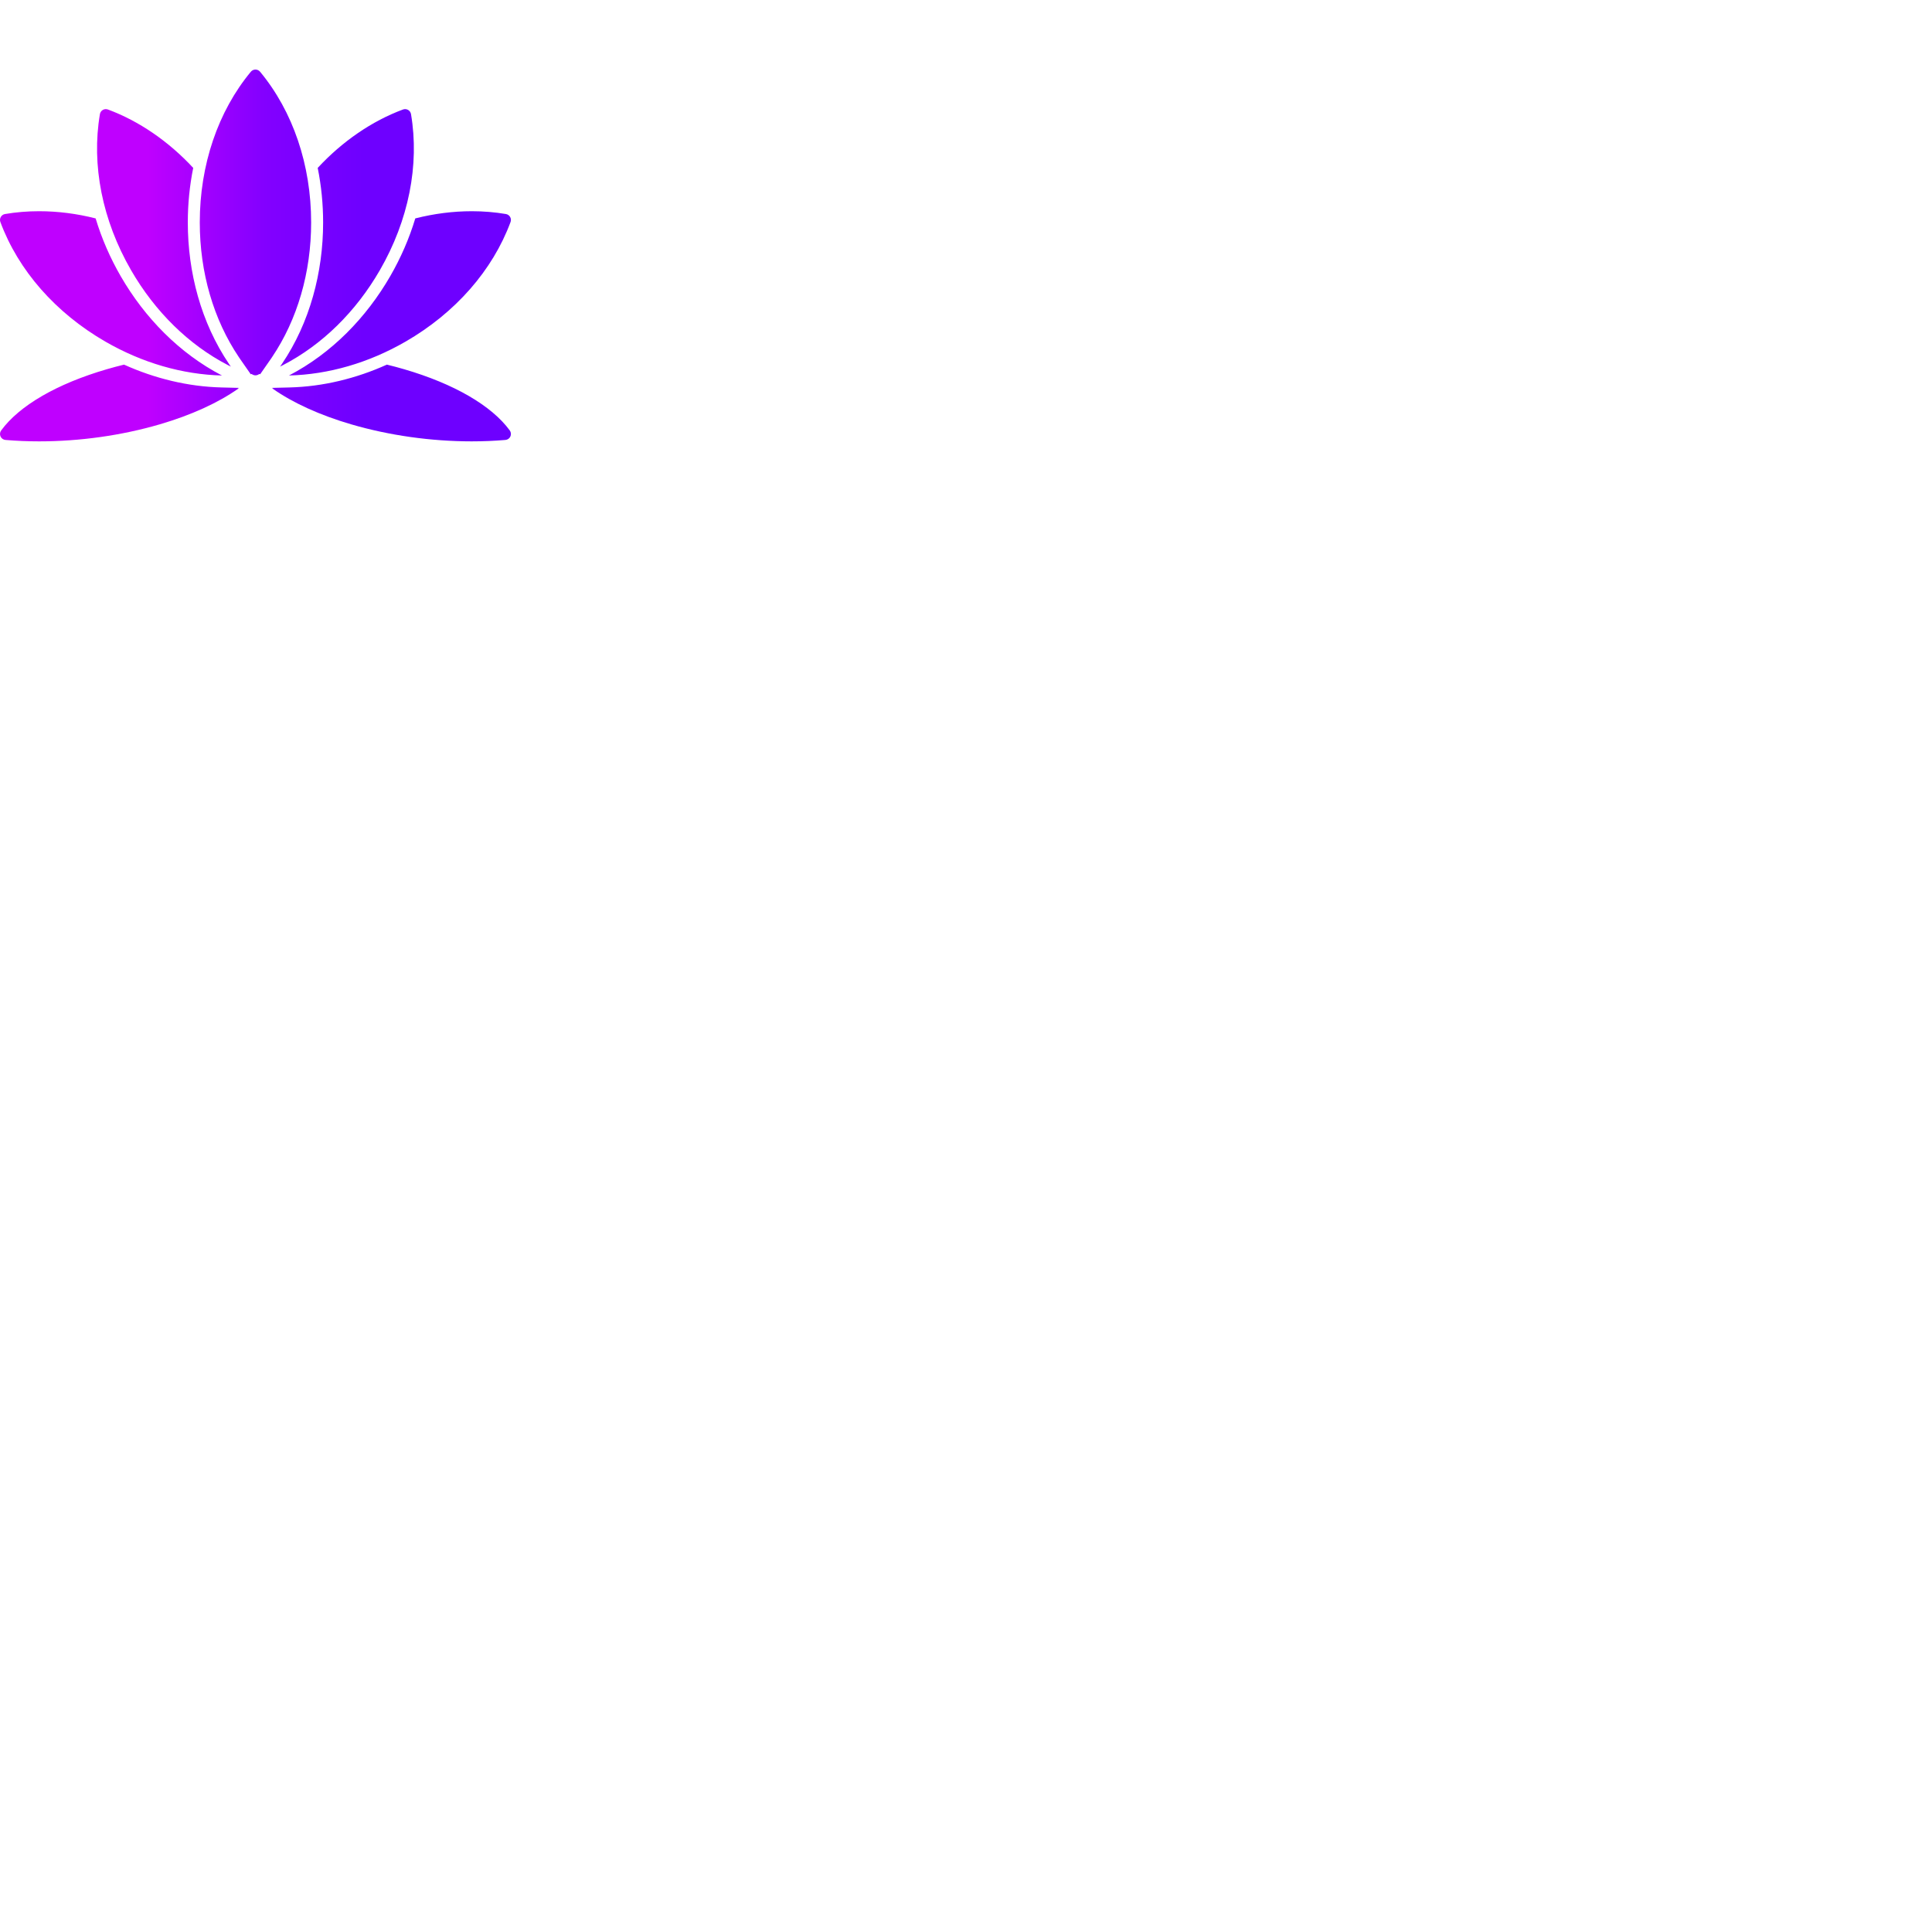
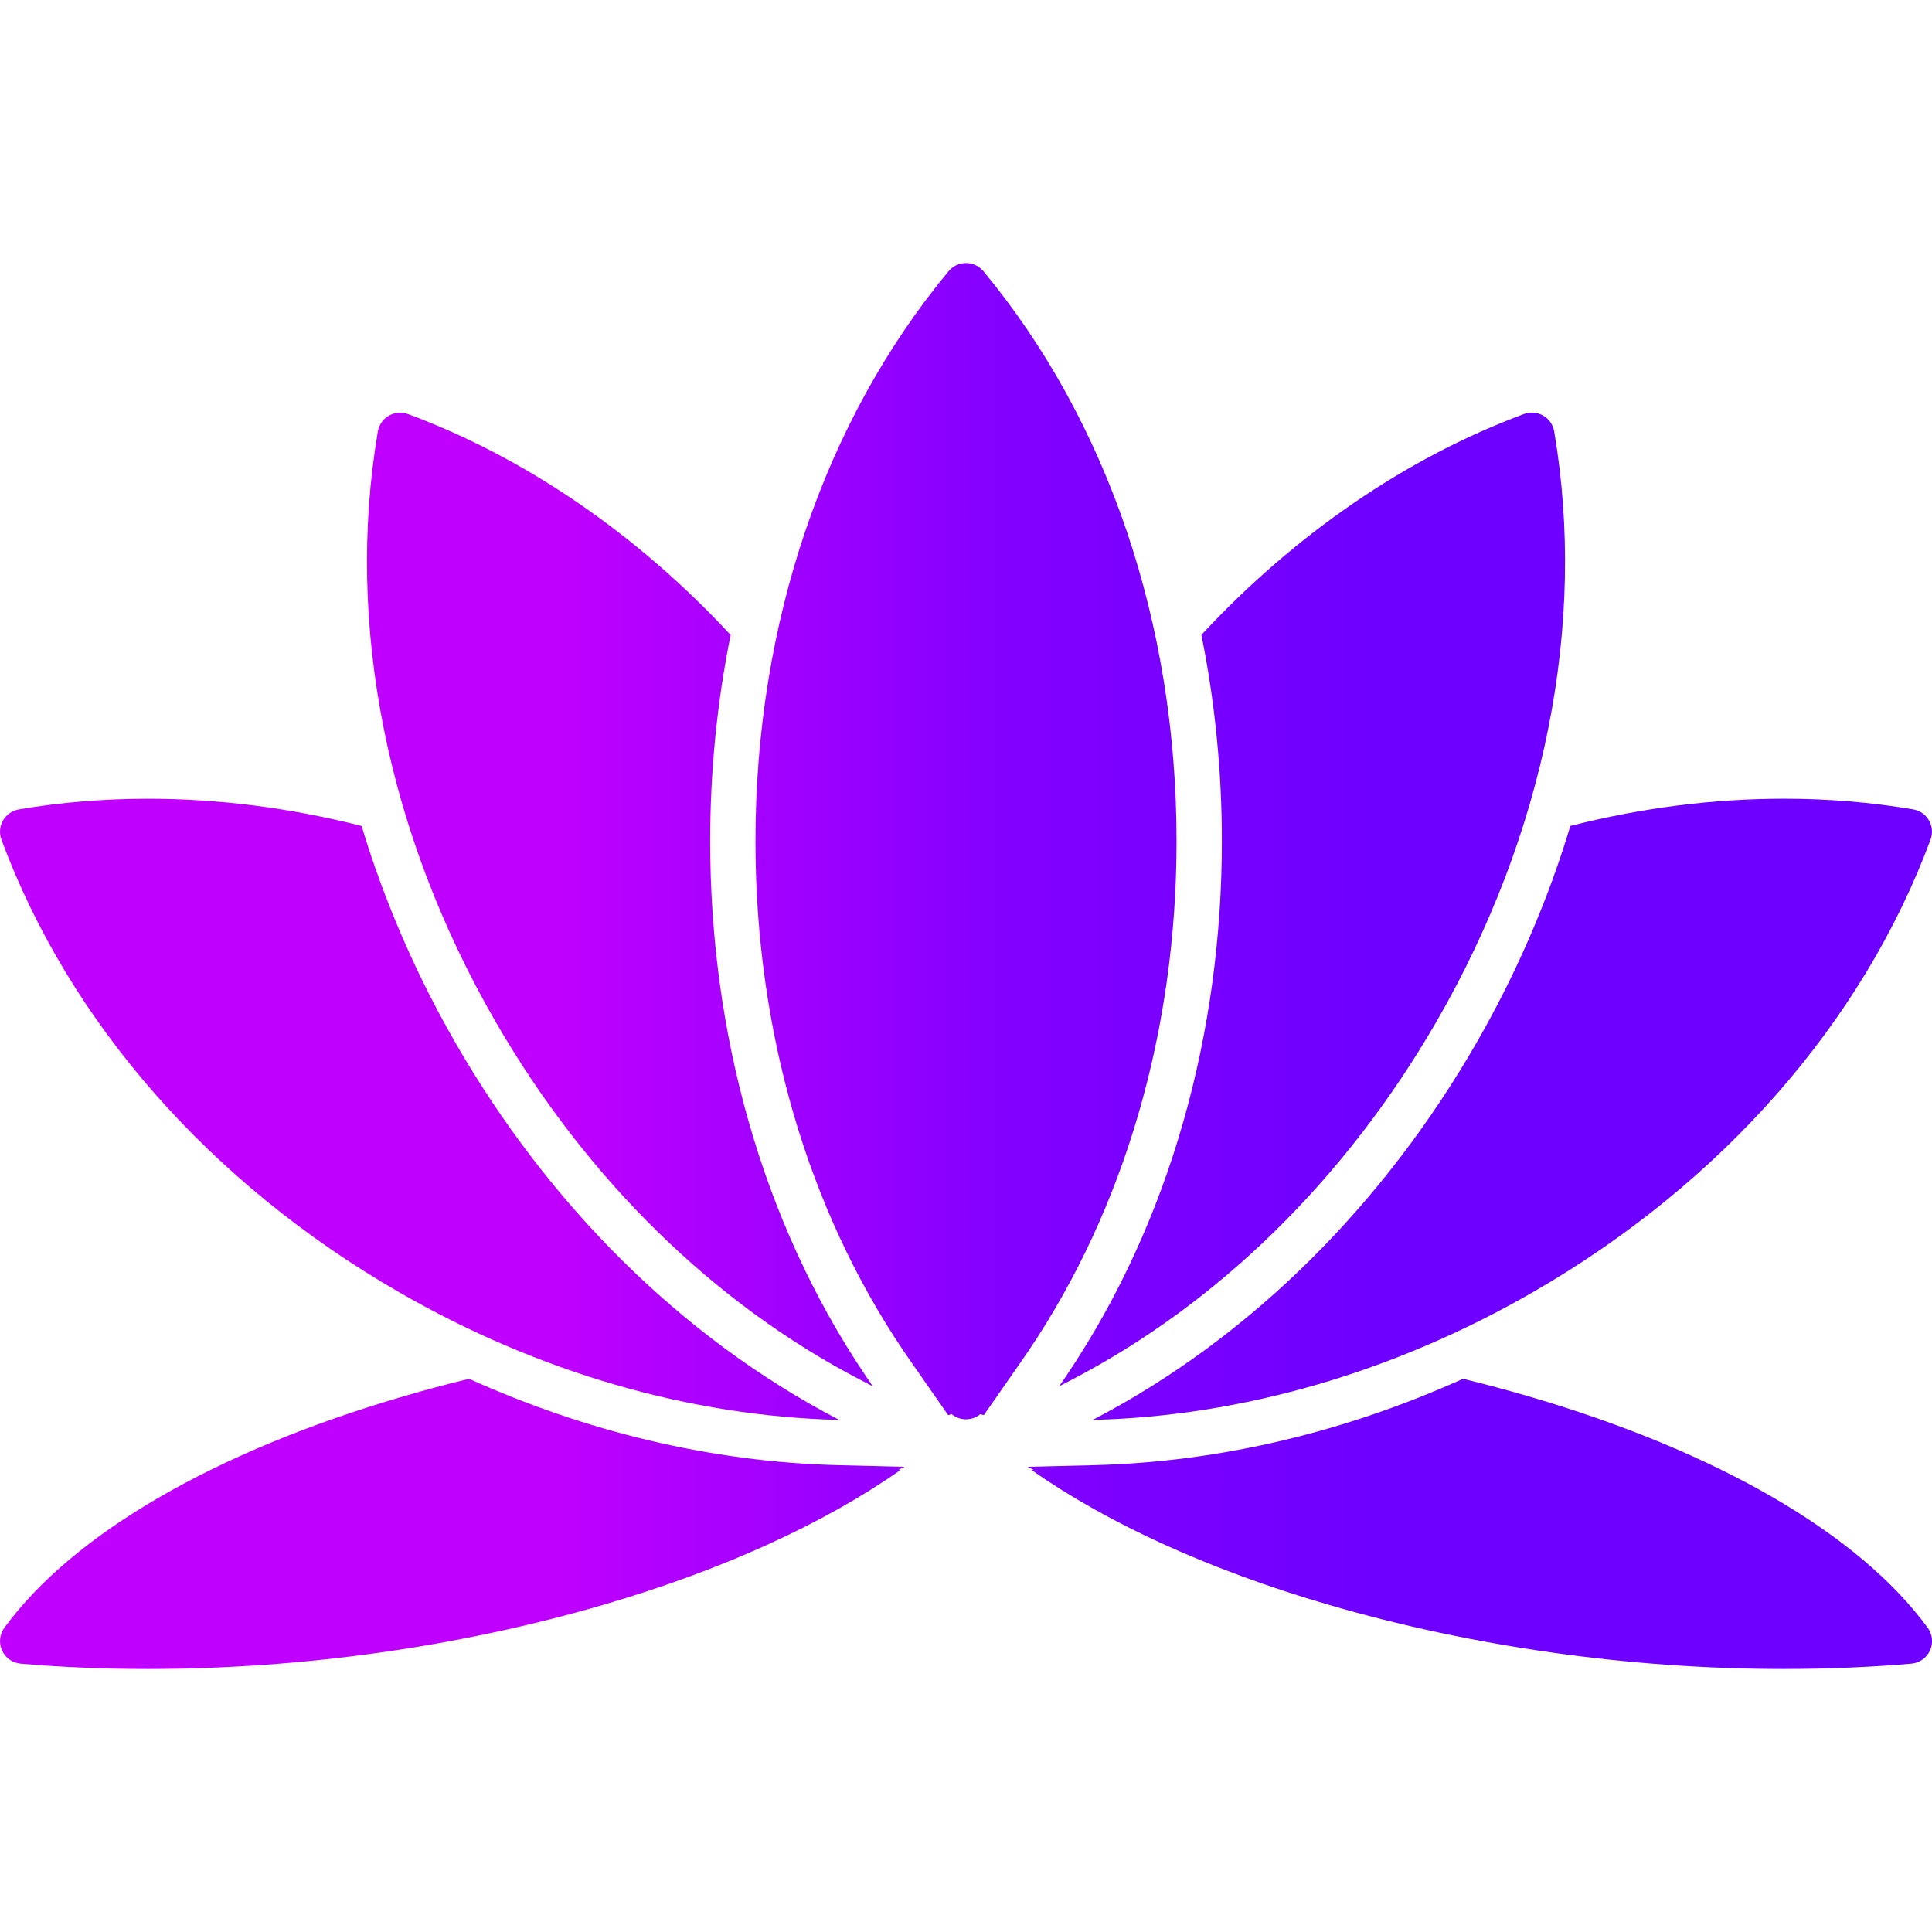
- <svg xmlns="http://www.w3.org/2000/svg" id="lotus-flower" width="683" height="683">
-   <path fill="url(#a)" fill-rule="evenodd" id="logo" d="m90.311 132.69c-0.494 0-0.968-0.173-1.343-0.481-0.105 0.038-0.214 0.069-0.327 0.09l-0.705-1.012-0.012-0.018-2.861-4.105c-0.208-0.299-0.413-0.6-0.617-0.901l0.003 0.002c-8.954-13.282-13.823-29.925-13.823-47.625 0-20.314 6.412-39.237 18.055-53.284 0.402-0.485 0.999-0.766 1.629-0.766s1.227 0.281 1.629 0.766c11.643 14.046 18.055 32.969 18.055 53.284 0 17.7-4.869 34.344-13.825 47.626l-0.009 0.014-0.091 0.135c-0.171 0.252-0.342 0.503-0.516 0.752l-3.574 5.131c-0.112-0.022-0.221-0.052-0.325-0.09-0.375 0.308-0.849 0.481-1.343 0.481zm76.507 23.34h-7e-4c-14.442-4e-4 -29.195-2.081-42.665-6.019-11.072-3.236-20.618-7.593-27.72-12.589l0.208 0.005-0.573-0.298 6.194-0.153c11.938-0.294 23.667-3.179 34.514-8.075 2.073 0.506 4.119 1.054 6.133 1.642 17.61 5.147 30.859 12.828 37.305 21.628 0.452 0.617 0.536 1.43 0.22 2.126-0.316 0.696-0.984 1.168-1.746 1.233-3.834 0.33-7.828 0.498-11.868 0.498zm-66.68-27.008-1.124 0.585 0.013-0.019c0.131-0.188 0.261-0.377 0.39-0.566l0.01-0.015 4e-4 -7e-4 0.203-0.298 0.02-0.03 0.01-0.015 0.02-0.03c9.868-14.628 14.548-32.366 14.548-49.993 0-6.465-0.63-12.946-1.914-19.283 8.694-9.373 19.137-16.562 30.161-20.649 0.591-0.22 1.248-0.164 1.794 0.151 0.546 0.315 0.922 0.857 1.028 1.478 3.059 17.986-0.849 37.58-11.006 55.172-8.514 14.747-20.443 26.394-34.155 33.513zm-86.333 27.008c-4.041 0-8.034-0.168-11.869-0.498-0.762-0.066-1.429-0.537-1.746-1.233-0.316-0.696-0.233-1.509 0.22-2.126 6.446-8.8 19.695-16.482 37.305-21.629 2.014-0.589 4.06-1.136 6.133-1.642 10.847 4.895 22.576 7.78 34.514 8.074l6.194 0.153-0.573 0.298 0.209-0.005c-7.103 4.996-16.649 9.354-27.722 12.59-13.47 3.937-28.224 6.018-42.666 6.018zm67.784-26.445 0.013 0.019-1.141-0.594c-13.702-7.12-25.622-18.762-34.132-33.501-10.157-17.592-14.065-37.187-11.005-55.172 0.106-0.621 0.483-1.163 1.028-1.478 0.545-0.315 1.203-0.37 1.794-0.151 11.024 4.088 21.467 11.276 30.161 20.648-1.284 6.338-1.914 12.819-1.914 19.284 0 17.623 4.674 35.365 14.544 49.991l0.01 0.015 0.01 0.015 0.02 0.03 0.01 0.015 0.2 0.295c0.133 0.195 0.267 0.39 0.402 0.584zm65.225-52.372c6.656-1.691 13.353-2.545 20.004-2.545 4.099 0 8.15 0.336 12.042 0.998 0.622 0.106 1.163 0.483 1.478 1.028 0.315 0.546 0.371 1.203 0.152 1.794-6.343 17.106-19.525 32.121-37.118 42.278-13.008 7.51-27.216 11.633-41.216 11.978 15.088-7.85 27.332-20.446 35.803-35.118 3.71-6.426 6.713-13.296 8.855-20.413zm-68.348 55.531c-14-0.345-28.209-4.469-41.216-11.978-17.592-10.157-30.774-25.171-37.117-42.278-0.219-0.591-0.164-1.249 0.151-1.794s0.857-0.922 1.478-1.028c3.891-0.662 7.943-0.998 12.042-0.998 6.651 0 13.348 0.854 20.004 2.546 2.142 7.116 5.145 13.987 8.855 20.412 8.471 14.672 20.715 27.268 35.803 35.118z" />
+ <svg xmlns="http://www.w3.org/2000/svg" id="lotus-flower" width="683" height="683" viewBox="0 0 180.62 180.62">
+   <defs id="shapes">
+     <path id="center-petal" d="m90.311 132.69c-0.494 0-0.968-0.173-1.343-0.481-0.105 0.038-0.214 0.069-0.327 0.09l-0.705-1.012-0.012-0.018-2.861-4.105c-0.208-0.299-0.413-0.6-0.617-0.901l0.003 0.002c-8.954-13.282-13.823-29.925-13.823-47.625 0-20.314 6.412-39.237 18.055-53.284 0.402-0.485 0.999-0.766 1.629-0.766s1.227 0.281 1.629 0.766c11.643 14.046 18.055 32.969 18.055 53.284 0 17.7-4.869 34.344-13.825 47.626l-0.009 0.014-0.091 0.135c-0.171 0.252-0.342 0.503-0.516 0.752l-3.574 5.131c-0.112-0.022-0.221-0.052-0.325-0.09-0.375 0.308-0.849 0.481-1.343 0.481z" />
+     <path id="top-right-petal" d="m166.82 156.03h-7e-4c-14.442-4e-4 -29.195-2.081-42.665-6.019-11.072-3.236-20.618-7.593-27.72-12.589l0.208 0.005-0.573-0.298 6.194-0.153c11.938-0.294 23.667-3.179 34.514-8.075 2.073 0.506 4.119 1.054 6.133 1.642 17.61 5.147 30.859 12.828 37.305 21.628 0.452 0.617 0.536 1.43 0.22 2.126-0.316 0.696-0.984 1.168-1.746 1.233-3.834 0.33-7.828 0.498-11.868 0.498z" />
+     <path id="right-side-petal" d="m100.14 129.02-1.124 0.585 0.013-0.019c0.131-0.188 0.261-0.377 0.39-0.566l0.01-0.015 4e-4 -7e-4 0.203-0.298 0.02-0.03 0.01-0.015 0.02-0.03c9.868-14.628 14.548-32.366 14.548-49.993 0-6.465-0.63-12.946-1.914-19.283 8.694-9.373 19.137-16.562 30.161-20.649 0.591-0.22 1.248-0.164 1.794 0.151 0.546 0.315 0.922 0.857 1.028 1.478 3.059 17.986-0.849 37.58-11.006 55.172-8.514 14.747-20.443 26.394-34.155 33.513z" />
+     <path id="top-left-petal" d="m13.805 156.03c-4.041 0-8.034-0.168-11.869-0.498-0.762-0.066-1.429-0.537-1.746-1.233-0.316-0.696-0.233-1.509 0.22-2.126 6.446-8.8 19.695-16.482 37.305-21.629 2.014-0.589 4.06-1.136 6.133-1.642 10.847 4.895 22.576 7.78 34.514 8.074l6.194 0.153-0.573 0.298 0.209-0.005c-7.103 4.996-16.649 9.354-27.722 12.59-13.47 3.937-28.224 6.018-42.666 6.018z" />
+     <path id="left-side-petal" d="m81.589 129.59 0.013 0.019-1.141-0.594c-13.702-7.12-25.622-18.762-34.132-33.501-10.157-17.592-14.065-37.187-11.005-55.172 0.106-0.621 0.483-1.163 1.028-1.478 0.545-0.315 1.203-0.37 1.794-0.151 11.024 4.088 21.467 11.276 30.161 20.648-1.284 6.338-1.914 12.819-1.914 19.284 0 17.623 4.674 35.365 14.544 49.991l0.01 0.015 0.01 0.015 0.02 0.03 0.01 0.015 0.2 0.295c0.133 0.195 0.267 0.39 0.402 0.584z" />
+     <path id="upper-right-petal" d="m146.81 77.216c6.656-1.691 13.353-2.545 20.004-2.545 4.099 0 8.15 0.336 12.042 0.998 0.622 0.106 1.163 0.483 1.478 1.028 0.315 0.546 0.371 1.203 0.152 1.794-6.343 17.106-19.525 32.121-37.118 42.278-13.008 7.51-27.216 11.633-41.216 11.978 15.088-7.85 27.332-20.446 35.803-35.118 3.71-6.426 6.713-13.296 8.855-20.413z" />
+     <path id="upper-left-petal" d="m78.465 132.75c-14-0.345-28.209-4.469-41.216-11.978-17.592-10.157-30.774-25.171-37.117-42.278-0.219-0.591-0.164-1.249 0.151-1.794s0.857-0.922 1.478-1.028c3.891-0.662 7.943-0.998 12.042-0.998 6.651 0 13.348 0.854 20.004 2.546 2.142 7.116 5.145 13.987 8.855 20.412 8.471 14.672 20.715 27.268 35.803 35.118z" />
+   </defs>
+   <use href="#center-petal" fill="url(#a)" />
+   <use href="#top-right-petal" fill="url(#a)" />
+   <use href="#right-side-petal" fill="url(#a)" />
+   <use href="#top-left-petal" fill="url(#a)" />
+   <use href="#left-side-petal" fill="url(#a)" />
+   <use href="#upper-right-petal" fill="url(#a)" />
+   <use href="#upper-left-petal" fill="url(#a)" />
  <defs id="colours">
    <linearGradient id="a" x1="52.328" x2="128.3" y1="90.311" y2="90.311" gradientUnits="userSpaceOnUse">
      <stop stop-color="#bf00ff" offset="0" />
      <stop stop-color="#8300ff" offset=".541" />
      <stop stop-color="#6e00ff" offset="1" />
    </linearGradient>
  </defs>
</svg>
